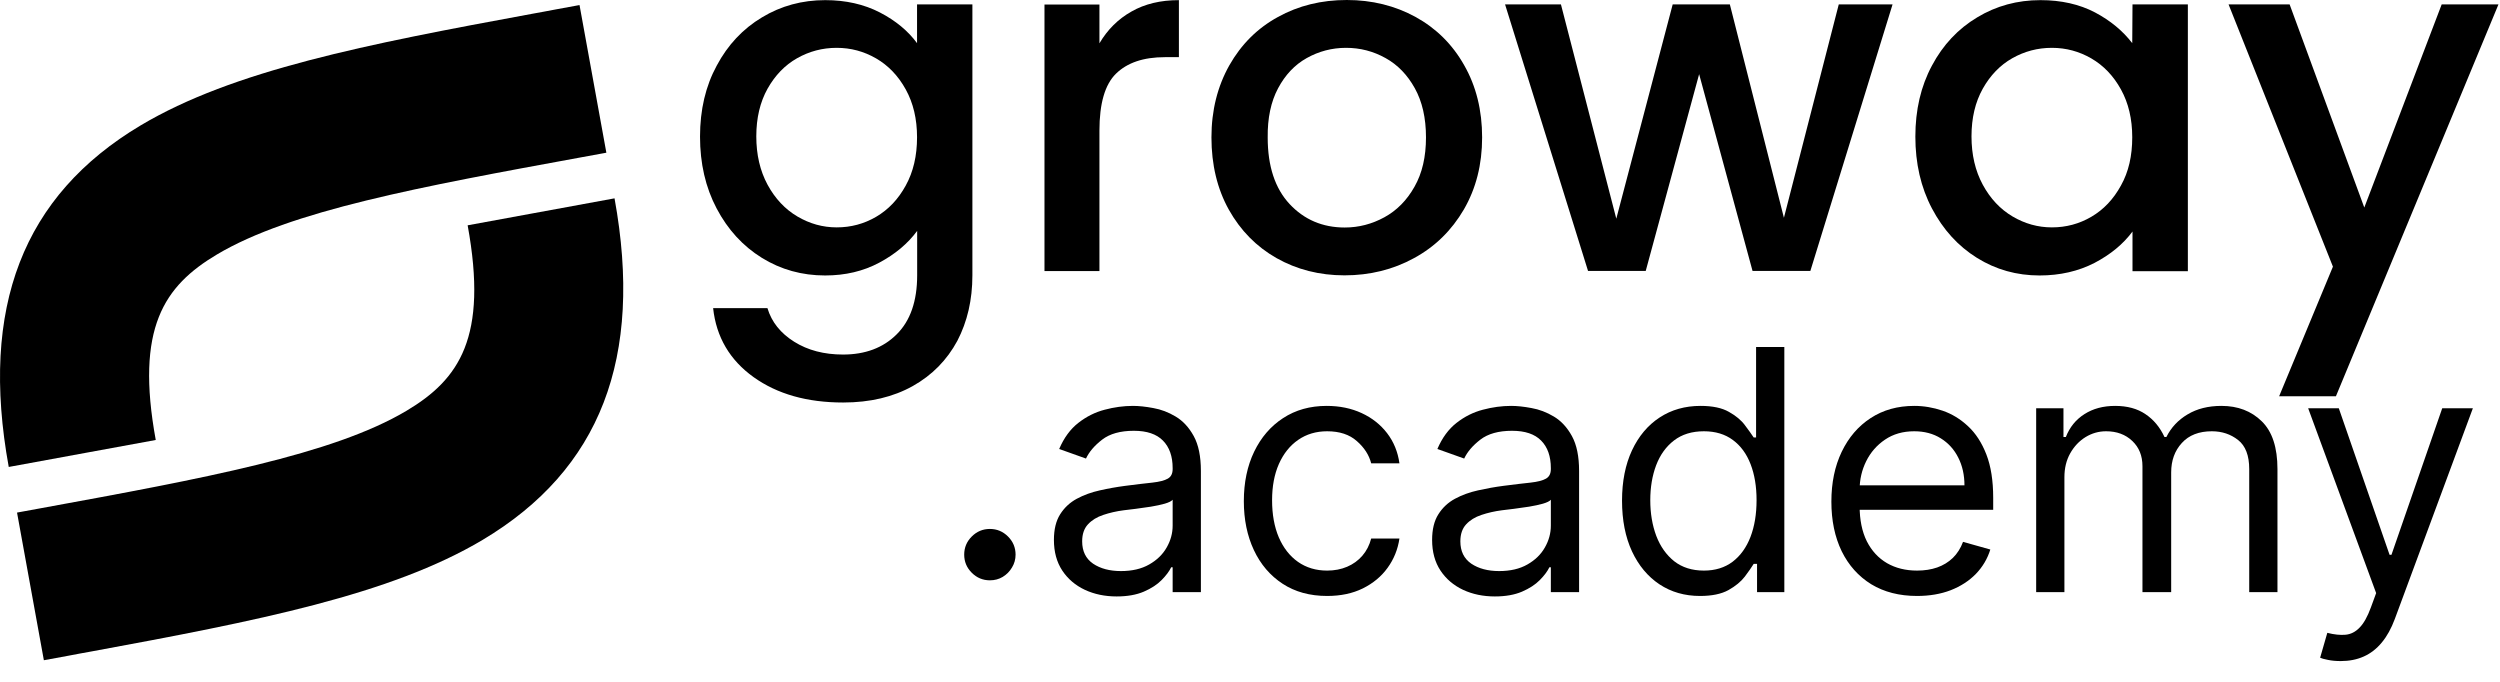
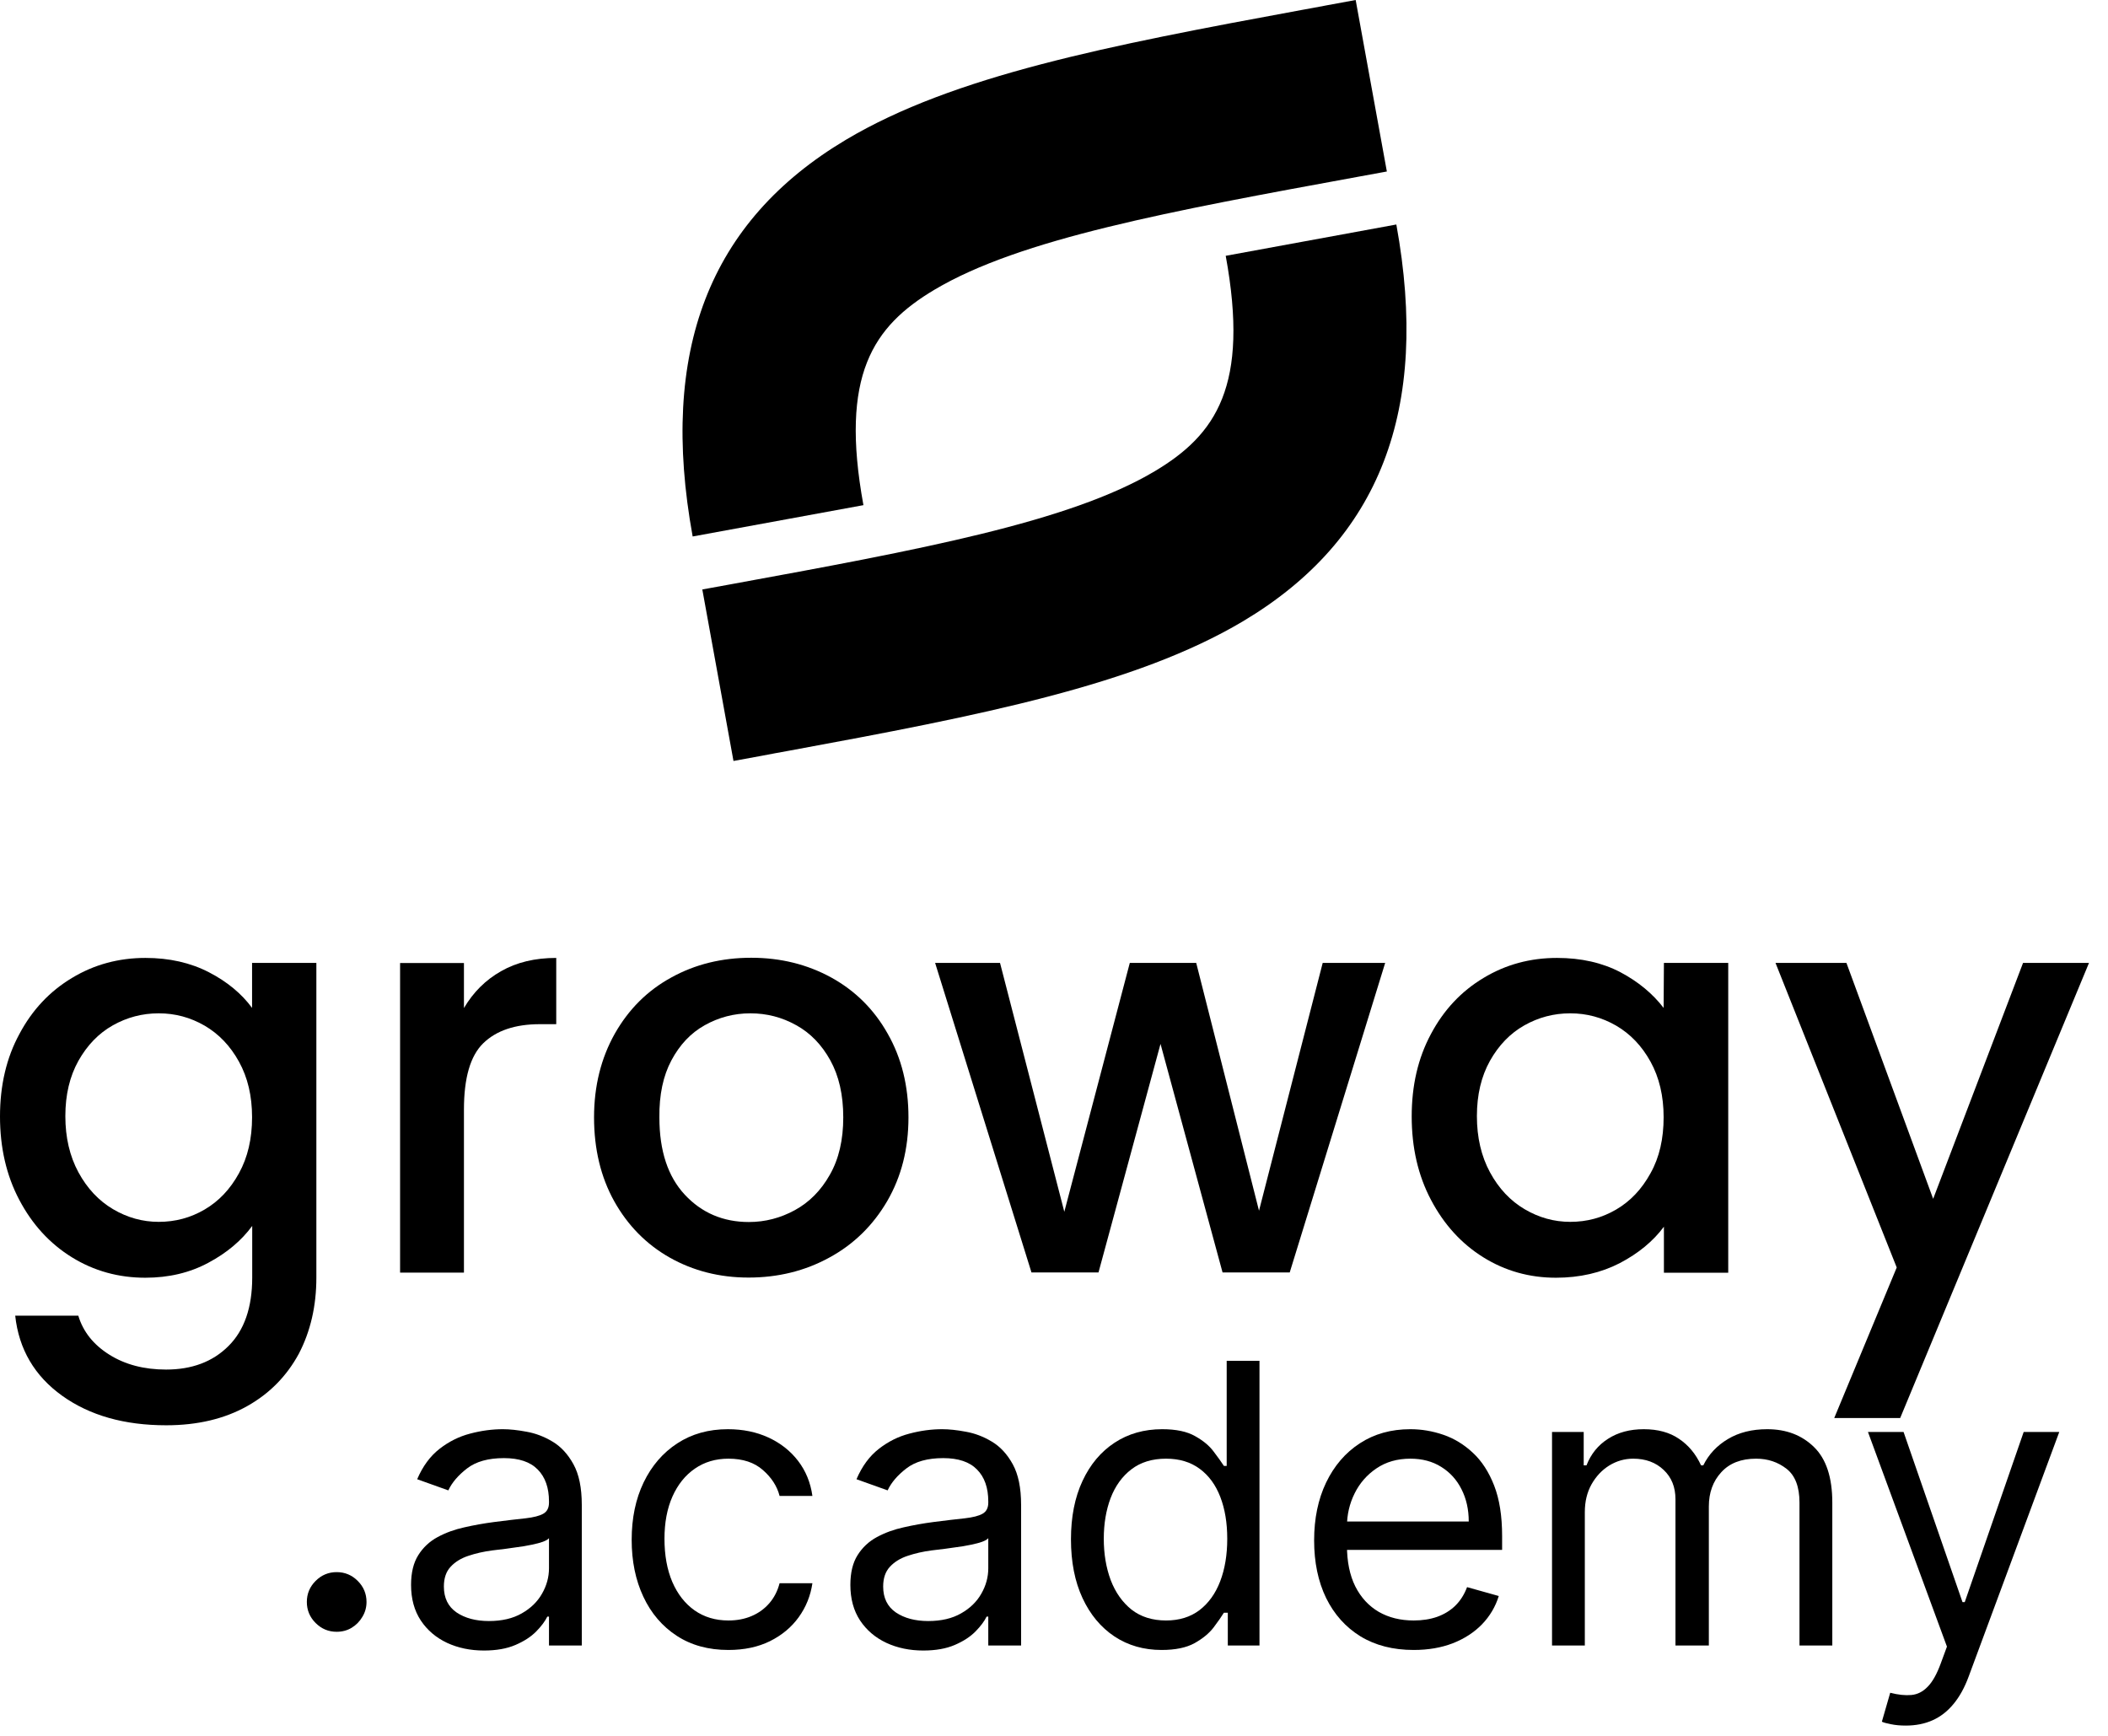
- <svg xmlns="http://www.w3.org/2000/svg" width="187" height="51" viewBox="0 0 187 51" fill="none">
-   <path d="M67.751 13.876C67.189 14.904 66.452 15.679 65.54 16.213C64.629 16.746 63.649 17.008 62.583 17.008C61.545 17.008 60.566 16.736 59.645 16.193C58.724 15.65 57.977 14.855 57.414 13.818C56.852 12.78 56.571 11.568 56.571 10.201C56.571 8.824 56.852 7.641 57.414 6.632C57.977 5.634 58.714 4.868 59.625 4.354C60.537 3.84 61.516 3.578 62.583 3.578C63.64 3.578 64.619 3.84 65.54 4.373C66.452 4.906 67.189 5.672 67.751 6.691C68.314 7.709 68.595 8.901 68.595 10.269C68.595 11.655 68.314 12.858 67.751 13.876ZM72.735 20.596V0.33H68.595V3.229C67.926 2.317 66.995 1.542 65.812 0.931C64.629 0.32 63.261 0.01 61.729 0.01C60.003 0.01 58.423 0.436 56.997 1.299C55.572 2.152 54.438 3.355 53.613 4.906C52.779 6.438 52.362 8.213 52.362 10.22C52.362 12.218 52.77 14.012 53.604 15.592C54.438 17.173 55.562 18.404 56.988 19.287C58.413 20.169 59.994 20.605 61.72 20.605C63.232 20.605 64.58 20.285 65.773 19.645C66.956 19.015 67.906 18.22 68.604 17.27V20.596C68.604 22.525 68.091 23.999 67.072 25.008C66.054 26.026 64.706 26.52 63.058 26.52C61.642 26.52 60.42 26.2 59.402 25.56C58.384 24.92 57.715 24.087 57.405 23.049H53.342C53.575 25.211 54.593 26.937 56.367 28.208C58.142 29.478 60.372 30.108 63.068 30.108C65.085 30.108 66.82 29.691 68.275 28.877C69.729 28.062 70.835 26.928 71.61 25.492C72.357 24.057 72.735 22.428 72.735 20.596Z" fill="black" />
-   <path d="M82.238 9.774C82.238 7.748 82.645 6.322 83.479 5.508C84.313 4.693 85.525 4.276 87.135 4.276H88.182V0.01C86.815 0.01 85.632 0.291 84.633 0.863C83.634 1.425 82.839 2.22 82.238 3.239V0.339H78.127V20.276H82.238V9.774Z" fill="black" />
-   <path d="M95.6 6.603C96.133 5.605 96.841 4.848 97.743 4.344C98.645 3.84 99.624 3.578 100.681 3.578C101.738 3.578 102.717 3.83 103.639 4.344C104.55 4.848 105.277 5.605 105.83 6.603C106.383 7.602 106.664 8.824 106.664 10.278C106.664 11.723 106.383 12.955 105.801 13.973C105.229 14.991 104.473 15.748 103.551 16.252C102.63 16.756 101.641 17.018 100.584 17.018C98.926 17.018 97.549 16.426 96.463 15.263C95.377 14.099 94.824 12.441 94.824 10.288C94.805 8.834 95.067 7.602 95.6 6.603ZM95.484 19.306C96.996 20.16 98.693 20.596 100.565 20.596C102.456 20.596 104.201 20.169 105.772 19.306C107.343 18.453 108.584 17.231 109.496 15.67C110.407 14.099 110.863 12.305 110.863 10.278C110.863 8.252 110.417 6.448 109.525 4.887C108.642 3.316 107.42 2.114 105.888 1.27C104.347 0.427 102.63 0 100.739 0C98.849 0 97.132 0.417 95.59 1.27C94.049 2.114 92.846 3.316 91.954 4.887C91.072 6.458 90.616 8.252 90.616 10.278C90.616 12.325 91.052 14.128 91.915 15.68C92.788 17.241 93.981 18.453 95.484 19.306Z" fill="black" />
-   <path d="M123.1 20.266L127.095 5.546L131.09 20.266H135.415L141.563 0.33H137.539L133.437 16.29L129.393 0.33H125.117L120.899 16.358L116.758 0.33H112.579L118.785 20.266H123.1Z" fill="black" />
-   <path d="M158.648 13.876C158.086 14.904 157.349 15.679 156.437 16.213C155.526 16.746 154.547 17.008 153.48 17.008C152.442 17.008 151.463 16.736 150.542 16.193C149.621 15.65 148.874 14.855 148.312 13.818C147.749 12.78 147.468 11.568 147.468 10.201C147.468 8.824 147.749 7.641 148.312 6.632C148.874 5.634 149.611 4.868 150.522 4.354C151.434 3.84 152.413 3.578 153.48 3.578C154.537 3.578 155.516 3.84 156.437 4.373C157.349 4.906 158.086 5.672 158.648 6.691C159.211 7.709 159.492 8.901 159.492 10.269C159.492 11.655 159.22 12.858 158.648 13.876ZM159.492 3.229C158.794 2.317 157.863 1.542 156.709 0.931C155.545 0.32 154.178 0.01 152.627 0.01C150.901 0.01 149.32 0.436 147.895 1.299C146.469 2.152 145.335 3.355 144.51 4.906C143.677 6.458 143.269 8.223 143.269 10.22C143.269 12.218 143.677 14.012 144.51 15.592C145.344 17.173 146.46 18.404 147.875 19.287C149.291 20.169 150.852 20.605 152.559 20.605C154.091 20.605 155.468 20.285 156.67 19.665C157.873 19.035 158.823 18.249 159.511 17.318V20.285H163.652V0.33H159.511L159.492 3.229Z" fill="black" />
-   <path d="M182.638 0.33L176.849 15.524L171.264 0.33H166.697L174.503 19.946L170.478 29.643H174.726L186.885 0.33H182.638Z" fill="black" />
-   <path d="M6.801 48.736C6.229 48.842 5.657 48.939 5.075 49.056L3.281 49.385L1.274 38.341L3.078 38.011C15.267 35.781 24.895 34.006 30.403 30.729C34.359 28.372 36.512 25.231 34.98 16.853L45.967 14.836C48.139 26.772 44.91 35.131 36.095 40.387C29.181 44.498 19.281 46.437 6.801 48.736Z" fill="black" />
-   <path d="M39.828 1.028C40.401 0.921 40.973 0.824 41.554 0.708L43.348 0.378L45.356 11.423L43.552 11.753C31.363 13.983 21.734 15.757 16.227 19.035C12.27 21.391 10.118 24.533 11.65 32.911L0.654 34.928C-1.518 22.991 1.711 14.633 10.525 9.377C17.448 5.256 27.349 3.326 39.828 1.028Z" fill="black" />
-   <path d="M83.524 44.614C82.653 44.614 81.862 44.45 81.152 44.121C80.441 43.787 79.877 43.307 79.46 42.68C79.042 42.047 78.833 41.283 78.833 40.388C78.833 39.6 78.988 38.962 79.298 38.472C79.609 37.977 80.024 37.589 80.543 37.308C81.062 37.028 81.635 36.819 82.262 36.681C82.894 36.538 83.53 36.425 84.169 36.341C85.004 36.234 85.682 36.153 86.201 36.099C86.726 36.04 87.108 35.941 87.347 35.804C87.592 35.667 87.714 35.428 87.714 35.088V35.016C87.714 34.133 87.472 33.446 86.989 32.957C86.511 32.468 85.786 32.223 84.814 32.223C83.805 32.223 83.014 32.444 82.441 32.885C81.868 33.327 81.465 33.799 81.232 34.3L79.227 33.584C79.585 32.748 80.062 32.097 80.659 31.632C81.262 31.16 81.919 30.832 82.629 30.647C83.345 30.456 84.049 30.361 84.742 30.361C85.183 30.361 85.691 30.414 86.264 30.522C86.843 30.623 87.401 30.835 87.938 31.157C88.481 31.48 88.932 31.966 89.29 32.617C89.648 33.267 89.827 34.139 89.827 35.231V44.291H87.714V42.429H87.607C87.463 42.728 87.225 43.047 86.891 43.387C86.556 43.727 86.112 44.017 85.557 44.256C85.001 44.494 84.324 44.614 83.524 44.614ZM83.847 42.716C84.682 42.716 85.386 42.552 85.959 42.223C86.538 41.895 86.974 41.471 87.267 40.952C87.565 40.433 87.714 39.887 87.714 39.314V37.38C87.625 37.487 87.428 37.586 87.123 37.675C86.825 37.759 86.479 37.833 86.085 37.899C85.697 37.959 85.318 38.013 84.948 38.06C84.584 38.102 84.288 38.138 84.061 38.168C83.512 38.239 82.999 38.356 82.522 38.517C82.05 38.672 81.668 38.908 81.376 39.224C81.089 39.535 80.946 39.958 80.946 40.495C80.946 41.23 81.217 41.785 81.76 42.161C82.31 42.531 83.005 42.716 83.847 42.716Z" fill="black" />
-   <path d="M99.27 44.578C97.981 44.578 96.871 44.274 95.94 43.665C95.009 43.056 94.292 42.217 93.791 41.149C93.29 40.081 93.039 38.86 93.039 37.487C93.039 36.091 93.296 34.858 93.809 33.79C94.328 32.715 95.05 31.877 95.976 31.274C96.907 30.665 97.993 30.361 99.234 30.361C100.201 30.361 101.073 30.54 101.849 30.898C102.625 31.256 103.26 31.757 103.756 32.402C104.251 33.047 104.558 33.799 104.678 34.658H102.565C102.404 34.031 102.046 33.476 101.491 32.993C100.941 32.503 100.201 32.259 99.27 32.259C98.447 32.259 97.724 32.474 97.104 32.903C96.489 33.327 96.008 33.927 95.662 34.703C95.322 35.473 95.152 36.377 95.152 37.416C95.152 38.478 95.319 39.403 95.653 40.191C95.993 40.979 96.471 41.591 97.086 42.026C97.707 42.462 98.435 42.68 99.27 42.68C99.819 42.68 100.318 42.584 100.765 42.393C101.213 42.202 101.592 41.928 101.902 41.57C102.213 41.212 102.434 40.782 102.565 40.281H104.678C104.558 41.092 104.263 41.823 103.791 42.474C103.326 43.119 102.708 43.632 101.938 44.014C101.174 44.39 100.285 44.578 99.27 44.578Z" fill="black" />
-   <path d="M111.813 44.614C110.942 44.614 110.151 44.45 109.441 44.121C108.731 43.787 108.166 43.307 107.749 42.68C107.331 42.047 107.122 41.283 107.122 40.388C107.122 39.6 107.277 38.962 107.588 38.472C107.898 37.977 108.313 37.589 108.832 37.308C109.351 37.028 109.924 36.819 110.551 36.681C111.184 36.538 111.819 36.425 112.458 36.341C113.294 36.234 113.971 36.153 114.49 36.099C115.016 36.04 115.397 35.941 115.636 35.804C115.881 35.667 116.003 35.428 116.003 35.088V35.016C116.003 34.133 115.762 33.446 115.278 32.957C114.801 32.468 114.075 32.223 113.103 32.223C112.094 32.223 111.303 32.444 110.73 32.885C110.157 33.327 109.754 33.799 109.521 34.3L107.516 33.584C107.874 32.748 108.352 32.097 108.948 31.632C109.551 31.16 110.208 30.832 110.918 30.647C111.634 30.456 112.339 30.361 113.031 30.361C113.473 30.361 113.98 30.414 114.553 30.522C115.132 30.623 115.69 30.835 116.227 31.157C116.77 31.48 117.221 31.966 117.579 32.617C117.937 33.267 118.116 34.139 118.116 35.231V44.291H116.003V42.429H115.896C115.753 42.728 115.514 43.047 115.18 43.387C114.845 43.727 114.401 44.017 113.846 44.256C113.291 44.494 112.613 44.614 111.813 44.614ZM112.136 42.716C112.971 42.716 113.676 42.552 114.249 42.223C114.827 41.895 115.263 41.471 115.556 40.952C115.854 40.433 116.003 39.887 116.003 39.314V37.38C115.914 37.487 115.717 37.586 115.412 37.675C115.114 37.759 114.768 37.833 114.374 37.899C113.986 37.959 113.607 38.013 113.237 38.06C112.873 38.102 112.577 38.138 112.351 38.168C111.801 38.239 111.288 38.356 110.811 38.517C110.339 38.672 109.957 38.908 109.665 39.224C109.378 39.535 109.235 39.958 109.235 40.495C109.235 41.23 109.506 41.785 110.05 42.161C110.599 42.531 111.294 42.716 112.136 42.716Z" fill="black" />
-   <path d="M127.165 44.578C126.019 44.578 125.008 44.288 124.13 43.709C123.253 43.125 122.567 42.301 122.071 41.239C121.576 40.17 121.328 38.908 121.328 37.451C121.328 36.007 121.576 34.754 122.071 33.691C122.567 32.629 123.256 31.808 124.139 31.229C125.023 30.65 126.043 30.361 127.201 30.361C128.097 30.361 128.804 30.51 129.323 30.808C129.848 31.101 130.248 31.435 130.523 31.811C130.803 32.181 131.021 32.486 131.176 32.724H131.355V25.956H133.468V44.291H131.427V42.179H131.176C131.021 42.429 130.8 42.746 130.514 43.128C130.227 43.504 129.818 43.841 129.287 44.139C128.756 44.432 128.049 44.578 127.165 44.578ZM127.452 42.68C128.299 42.68 129.016 42.459 129.601 42.017C130.186 41.57 130.63 40.952 130.935 40.164C131.239 39.37 131.391 38.454 131.391 37.416C131.391 36.389 131.242 35.491 130.944 34.721C130.645 33.945 130.203 33.342 129.619 32.912C129.034 32.477 128.311 32.259 127.452 32.259C126.557 32.259 125.811 32.489 125.214 32.948C124.623 33.402 124.178 34.019 123.88 34.801C123.587 35.577 123.441 36.449 123.441 37.416C123.441 38.394 123.59 39.284 123.889 40.084C124.193 40.877 124.641 41.51 125.232 41.982C125.828 42.447 126.569 42.68 127.452 42.68Z" fill="black" />
-   <path d="M143.397 44.578C142.072 44.578 140.929 44.285 139.968 43.701C139.013 43.11 138.276 42.286 137.757 41.23C137.243 40.167 136.987 38.932 136.987 37.523C136.987 36.114 137.243 34.873 137.757 33.799C138.276 32.718 138.998 31.877 139.923 31.274C140.854 30.665 141.941 30.361 143.182 30.361C143.898 30.361 144.606 30.48 145.304 30.719C146.002 30.957 146.638 31.346 147.211 31.883C147.784 32.414 148.241 33.118 148.581 33.996C148.921 34.873 149.091 35.953 149.091 37.236V38.132H138.491V36.305H146.942C146.942 35.529 146.787 34.837 146.477 34.228C146.173 33.62 145.737 33.139 145.17 32.787C144.609 32.435 143.946 32.259 143.182 32.259C142.341 32.259 141.612 32.468 140.998 32.885C140.389 33.297 139.92 33.834 139.592 34.497C139.264 35.159 139.1 35.87 139.1 36.628V37.845C139.1 38.884 139.279 39.764 139.637 40.486C140.001 41.203 140.505 41.749 141.15 42.125C141.795 42.495 142.544 42.68 143.397 42.68C143.952 42.68 144.454 42.602 144.901 42.447C145.355 42.286 145.746 42.047 146.074 41.731C146.402 41.409 146.656 41.009 146.835 40.531L148.876 41.104C148.661 41.797 148.3 42.405 147.793 42.931C147.286 43.45 146.659 43.856 145.913 44.148C145.167 44.435 144.328 44.578 143.397 44.578Z" fill="black" />
-   <path d="M152.305 44.291V30.54H154.347V32.688H154.526C154.812 31.954 155.275 31.384 155.913 30.978C156.552 30.567 157.319 30.361 158.214 30.361C159.121 30.361 159.877 30.567 160.479 30.978C161.088 31.384 161.563 31.954 161.903 32.688H162.046C162.398 31.978 162.926 31.414 163.631 30.996C164.335 30.573 165.18 30.361 166.164 30.361C167.394 30.361 168.4 30.746 169.182 31.516C169.964 32.28 170.354 33.47 170.354 35.088V44.291H168.242V35.088C168.242 34.073 167.964 33.348 167.409 32.912C166.854 32.477 166.2 32.259 165.448 32.259C164.481 32.259 163.732 32.551 163.201 33.136C162.67 33.715 162.404 34.449 162.404 35.339V44.291H160.256V34.873C160.256 34.091 160.002 33.461 159.495 32.984C158.987 32.5 158.334 32.259 157.534 32.259C156.985 32.259 156.471 32.405 155.994 32.697C155.522 32.99 155.14 33.396 154.848 33.915C154.561 34.428 154.418 35.022 154.418 35.697V44.291H152.305Z" fill="black" />
-   <path d="M175.086 49.448C174.728 49.448 174.409 49.419 174.128 49.359C173.848 49.305 173.654 49.251 173.546 49.198L174.083 47.336C174.597 47.467 175.05 47.514 175.444 47.479C175.838 47.443 176.187 47.267 176.492 46.95C176.802 46.64 177.086 46.136 177.342 45.437L177.736 44.363L172.651 30.54H174.943L178.739 41.498H178.882L182.678 30.54H184.97L179.133 46.297C178.87 47.007 178.545 47.595 178.157 48.061C177.769 48.532 177.318 48.881 176.805 49.108C176.298 49.335 175.725 49.448 175.086 49.448Z" fill="black" />
-   <path d="M74.043 43.408C73.517 43.408 73.065 43.219 72.688 42.842C72.31 42.465 72.122 42.013 72.122 41.486C72.122 40.96 72.31 40.508 72.688 40.131C73.065 39.754 73.517 39.565 74.043 39.565C74.57 39.565 75.022 39.754 75.399 40.131C75.776 40.508 75.965 40.96 75.965 41.486C75.965 41.835 75.876 42.155 75.698 42.447C75.527 42.739 75.296 42.974 75.004 43.152C74.719 43.322 74.399 43.408 74.043 43.408Z" fill="black" />
+ <svg xmlns="http://www.w3.org/2000/svg" width="102" height="84" viewBox="0 0 102 84" fill="none">
+   <path d="M11.563 56.774C11.141 57.546 10.587 58.129 9.902 58.53C9.217 58.931 8.481 59.127 7.68 59.127C6.9 59.127 6.164 58.923 5.472 58.515C4.78 58.107 4.219 57.51 3.796 56.73C3.373 55.95 3.162 55.04 3.162 54.012C3.162 52.978 3.373 52.089 3.796 51.331C4.219 50.581 4.772 50.005 5.457 49.619C6.142 49.233 6.878 49.036 7.68 49.036C8.474 49.036 9.21 49.233 9.902 49.633C10.587 50.034 11.141 50.61 11.563 51.375C11.986 52.14 12.197 53.036 12.197 54.063C12.197 55.105 11.986 56.009 11.563 56.774ZM15.308 61.823V46.595H12.197V48.774C11.694 48.089 10.995 47.506 10.106 47.047C9.217 46.588 8.19 46.355 7.038 46.355C5.742 46.355 4.554 46.675 3.483 47.324C2.412 47.965 1.559 48.868 0.94 50.034C0.313 51.185 0 52.519 0 54.027C0 55.528 0.306 56.876 0.933 58.063C1.559 59.251 2.404 60.176 3.476 60.84C4.547 61.503 5.734 61.831 7.031 61.831C8.168 61.831 9.181 61.59 10.077 61.109C10.966 60.636 11.68 60.038 12.204 59.324V61.823C12.204 63.273 11.818 64.381 11.053 65.138C10.288 65.903 9.275 66.275 8.037 66.275C6.973 66.275 6.055 66.035 5.29 65.554C4.525 65.073 4.022 64.446 3.789 63.667H0.736C0.911 65.291 1.676 66.588 3.009 67.543C4.343 68.497 6.018 68.971 8.044 68.971C9.559 68.971 10.864 68.658 11.957 68.046C13.05 67.434 13.88 66.581 14.463 65.503C15.024 64.424 15.308 63.2 15.308 61.823Z" fill="black" />
+   <path d="M22.449 53.692C22.449 52.169 22.755 51.098 23.381 50.486C24.008 49.874 24.919 49.561 26.128 49.561H26.915V46.355C25.888 46.355 24.999 46.566 24.248 46.996C23.498 47.418 22.9 48.016 22.449 48.781V46.602H19.359V61.583H22.449V53.692Z" fill="black" />
+   <path d="M32.489 51.309C32.89 50.559 33.422 49.99 34.099 49.612C34.777 49.233 35.513 49.036 36.307 49.036C37.101 49.036 37.837 49.225 38.529 49.612C39.214 49.99 39.761 50.559 40.176 51.309C40.591 52.06 40.803 52.978 40.803 54.071C40.803 55.156 40.591 56.082 40.154 56.847C39.724 57.612 39.156 58.18 38.464 58.559C37.772 58.938 37.028 59.135 36.234 59.135C34.988 59.135 33.953 58.69 33.138 57.816C32.321 56.941 31.906 55.696 31.906 54.078C31.892 52.985 32.088 52.06 32.489 51.309ZM32.402 60.854C33.538 61.495 34.813 61.823 36.219 61.823C37.64 61.823 38.952 61.503 40.132 60.854C41.313 60.213 42.245 59.295 42.93 58.122C43.615 56.941 43.958 55.593 43.958 54.071C43.958 52.548 43.622 51.193 42.952 50.02C42.289 48.839 41.371 47.936 40.22 47.302C39.061 46.668 37.772 46.347 36.351 46.347C34.93 46.347 33.64 46.661 32.482 47.302C31.323 47.936 30.42 48.839 29.749 50.02C29.086 51.2 28.744 52.548 28.744 54.071C28.744 55.608 29.072 56.963 29.72 58.129C30.376 59.302 31.272 60.213 32.402 60.854Z" fill="black" />
+   <path d="M53.153 61.575L56.154 50.515L59.156 61.575H62.406L67.025 46.595H64.002L60.92 58.588L57.881 46.595H54.668L51.499 58.639L48.388 46.595H45.247L49.91 61.575H53.153Z" fill="black" />
+   <path d="M79.864 56.774C79.441 57.546 78.888 58.129 78.203 58.53C77.518 58.931 76.782 59.127 75.98 59.127C75.201 59.127 74.465 58.923 73.773 58.515C73.08 58.107 72.519 57.51 72.097 56.73C71.674 55.95 71.463 55.04 71.463 54.012C71.463 52.978 71.674 52.089 72.097 51.331C72.519 50.581 73.073 50.005 73.758 49.619C74.443 49.233 75.179 49.036 75.98 49.036C76.775 49.036 77.51 49.233 78.203 49.633C78.888 50.034 79.441 50.61 79.864 51.375C80.286 52.14 80.498 53.036 80.498 54.063C80.498 55.105 80.294 56.009 79.864 56.774ZM80.498 48.774C79.973 48.089 79.274 47.506 78.407 47.047C77.532 46.588 76.505 46.355 75.339 46.355C74.042 46.355 72.855 46.675 71.783 47.324C70.712 47.965 69.86 48.868 69.241 50.034C68.614 51.2 68.308 52.526 68.308 54.027C68.308 55.528 68.614 56.876 69.241 58.063C69.867 59.251 70.705 60.176 71.769 60.84C72.833 61.503 74.006 61.831 75.288 61.831C76.439 61.831 77.474 61.59 78.377 61.124C79.281 60.65 79.995 60.06 80.512 59.361V61.59H83.624V46.595H80.512L80.498 48.774Z" fill="black" />
+   <path d="M97.89 46.595L93.54 58.013L89.343 46.595H85.911L91.777 61.335L88.753 68.621H91.944L101.081 46.595H97.89Z" fill="black" />
+   <path d="M38.136 36.336C37.706 36.416 37.276 36.489 36.839 36.577L35.491 36.824L33.983 28.525L35.338 28.278C44.497 26.602 51.732 25.268 55.87 22.806C58.843 21.035 60.461 18.674 59.309 12.379L67.565 10.864C69.197 19.833 66.77 26.114 60.147 30.063C54.952 33.152 47.513 34.609 38.136 36.336Z" fill="black" />
+   <path d="M62.953 0.488C63.383 0.408 63.812 0.335 64.249 0.248L65.597 0L67.106 8.299L65.751 8.547C56.592 10.223 49.357 11.556 45.218 14.019C42.245 15.789 40.628 18.15 41.779 24.445L33.516 25.961C31.884 16.991 34.311 10.711 40.934 6.762C46.136 3.665 53.575 2.215 62.953 0.488Z" fill="black" />
+   <path d="M23.415 79.871C22.76 79.871 22.166 79.747 21.632 79.5C21.099 79.249 20.675 78.888 20.361 78.417C20.047 77.942 19.89 77.368 19.89 76.695C19.89 76.103 20.007 75.623 20.24 75.255C20.473 74.883 20.785 74.592 21.175 74.381C21.565 74.17 21.996 74.013 22.467 73.91C22.942 73.802 23.42 73.717 23.899 73.654C24.527 73.574 25.036 73.513 25.427 73.473C25.821 73.428 26.108 73.354 26.288 73.251C26.472 73.148 26.564 72.968 26.564 72.713V72.659C26.564 71.995 26.382 71.479 26.019 71.112C25.66 70.744 25.115 70.56 24.384 70.56C23.626 70.56 23.032 70.726 22.601 71.058C22.171 71.39 21.868 71.744 21.693 72.121L20.186 71.582C20.455 70.954 20.814 70.466 21.262 70.116C21.715 69.762 22.209 69.515 22.742 69.376C23.281 69.232 23.81 69.161 24.33 69.161C24.662 69.161 25.043 69.201 25.474 69.282C25.909 69.358 26.328 69.517 26.732 69.759C27.14 70.001 27.478 70.367 27.747 70.856C28.017 71.345 28.151 71.999 28.151 72.82V79.628H26.564V78.229H26.483C26.375 78.453 26.196 78.693 25.945 78.949C25.694 79.204 25.359 79.422 24.942 79.601C24.525 79.781 24.016 79.871 23.415 79.871ZM23.657 78.444C24.285 78.444 24.814 78.321 25.245 78.074C25.68 77.828 26.007 77.509 26.227 77.119C26.451 76.729 26.564 76.318 26.564 75.888V74.435C26.496 74.516 26.348 74.59 26.119 74.657C25.895 74.72 25.635 74.776 25.339 74.825C25.048 74.87 24.763 74.91 24.485 74.946C24.211 74.978 23.989 75.004 23.819 75.027C23.406 75.081 23.02 75.168 22.662 75.289C22.307 75.406 22.02 75.583 21.801 75.821C21.585 76.054 21.478 76.372 21.478 76.776C21.478 77.328 21.682 77.745 22.09 78.027C22.503 78.305 23.025 78.444 23.657 78.444Z" fill="black" />
+   <path d="M35.247 79.844C34.278 79.844 33.444 79.615 32.744 79.157C32.045 78.7 31.506 78.07 31.13 77.267C30.753 76.464 30.565 75.547 30.565 74.516C30.565 73.466 30.757 72.54 31.143 71.737C31.533 70.93 32.076 70.3 32.771 69.847C33.471 69.389 34.287 69.161 35.22 69.161C35.946 69.161 36.601 69.295 37.184 69.564C37.767 69.833 38.245 70.21 38.617 70.694C38.989 71.179 39.22 71.744 39.31 72.39H37.722C37.601 71.919 37.332 71.502 36.915 71.138C36.502 70.771 35.946 70.587 35.247 70.587C34.628 70.587 34.085 70.748 33.619 71.071C33.157 71.39 32.796 71.84 32.536 72.423C32.28 73.002 32.152 73.681 32.152 74.462C32.152 75.26 32.278 75.955 32.529 76.547C32.785 77.139 33.143 77.599 33.605 77.926C34.072 78.254 34.619 78.417 35.247 78.417C35.659 78.417 36.034 78.346 36.37 78.202C36.707 78.059 36.991 77.852 37.225 77.583C37.458 77.314 37.624 76.991 37.722 76.614H39.31C39.22 77.224 38.998 77.774 38.644 78.263C38.294 78.747 37.83 79.133 37.252 79.42C36.677 79.702 36.009 79.844 35.247 79.844Z" fill="black" />
+   <path d="M44.672 79.871C44.017 79.871 43.423 79.747 42.889 79.5C42.355 79.249 41.931 78.888 41.617 78.417C41.304 77.942 41.147 77.368 41.147 76.695C41.147 76.103 41.263 75.623 41.496 75.255C41.73 74.883 42.041 74.592 42.431 74.381C42.822 74.17 43.252 74.013 43.723 73.91C44.199 73.802 44.676 73.717 45.156 73.654C45.784 73.574 46.293 73.513 46.683 73.473C47.078 73.428 47.365 73.354 47.544 73.251C47.728 73.148 47.82 72.968 47.82 72.713V72.659C47.82 71.995 47.639 71.479 47.275 71.112C46.916 70.744 46.371 70.56 45.64 70.56C44.883 70.56 44.288 70.726 43.858 71.058C43.427 71.39 43.124 71.744 42.95 72.121L41.443 71.582C41.712 70.954 42.071 70.466 42.519 70.116C42.972 69.762 43.465 69.515 43.999 69.376C44.537 69.232 45.066 69.161 45.587 69.161C45.919 69.161 46.3 69.201 46.73 69.282C47.165 69.358 47.585 69.517 47.988 69.759C48.396 70.001 48.735 70.367 49.004 70.856C49.273 71.345 49.408 71.999 49.408 72.82V79.628H47.82V78.229H47.739C47.632 78.453 47.452 78.693 47.201 78.949C46.95 79.204 46.616 79.422 46.199 79.601C45.782 79.781 45.273 79.871 44.672 79.871ZM44.914 78.444C45.542 78.444 46.071 78.321 46.502 78.074C46.937 77.828 47.264 77.509 47.484 77.119C47.708 76.729 47.82 76.318 47.82 75.888V74.435C47.753 74.516 47.605 74.59 47.376 74.657C47.152 74.72 46.892 74.776 46.596 74.825C46.304 74.87 46.019 74.91 45.741 74.946C45.468 74.978 45.246 75.004 45.075 75.027C44.663 75.081 44.277 75.168 43.918 75.289C43.564 75.406 43.277 75.583 43.057 75.821C42.842 76.054 42.734 76.372 42.734 76.776C42.734 77.328 42.938 77.745 43.346 78.027C43.759 78.305 44.282 78.444 44.914 78.444Z" fill="black" />
+   <path d="M56.207 79.844C55.346 79.844 54.586 79.626 53.927 79.191C53.267 78.751 52.752 78.133 52.38 77.334C52.007 76.531 51.821 75.583 51.821 74.489C51.821 73.403 52.007 72.462 52.38 71.663C52.752 70.865 53.27 70.248 53.934 69.813C54.597 69.378 55.364 69.161 56.234 69.161C56.907 69.161 57.438 69.273 57.829 69.497C58.223 69.717 58.524 69.968 58.73 70.25C58.941 70.528 59.105 70.757 59.221 70.937H59.356V65.851H60.943V79.628H59.41V78.041H59.221C59.105 78.229 58.939 78.467 58.723 78.754C58.508 79.036 58.201 79.29 57.802 79.514C57.403 79.734 56.871 79.844 56.207 79.844ZM56.423 78.417C57.059 78.417 57.598 78.251 58.037 77.919C58.477 77.583 58.811 77.119 59.039 76.527C59.268 75.93 59.383 75.242 59.383 74.462C59.383 73.69 59.27 73.015 59.046 72.437C58.822 71.854 58.49 71.401 58.051 71.078C57.611 70.751 57.068 70.587 56.423 70.587C55.75 70.587 55.189 70.76 54.741 71.105C54.297 71.446 53.963 71.91 53.738 72.497C53.519 73.08 53.409 73.735 53.409 74.462C53.409 75.197 53.521 75.865 53.745 76.466C53.974 77.063 54.31 77.538 54.754 77.893C55.203 78.242 55.759 78.417 56.423 78.417Z" fill="black" />
+   <path d="M68.404 79.844C67.408 79.844 66.549 79.624 65.827 79.184C65.11 78.74 64.556 78.121 64.166 77.328C63.78 76.529 63.587 75.601 63.587 74.542C63.587 73.484 63.78 72.551 64.166 71.744C64.556 70.932 65.099 70.3 65.794 69.847C66.493 69.389 67.31 69.161 68.243 69.161C68.781 69.161 69.312 69.25 69.837 69.43C70.362 69.609 70.839 69.901 71.27 70.304C71.7 70.703 72.043 71.233 72.299 71.892C72.555 72.551 72.683 73.363 72.683 74.327V75H64.717V73.627H71.068C71.068 73.044 70.951 72.524 70.718 72.067C70.489 71.609 70.162 71.248 69.736 70.984C69.314 70.719 68.817 70.587 68.243 70.587C67.61 70.587 67.063 70.744 66.601 71.058C66.144 71.367 65.791 71.771 65.545 72.269C65.298 72.766 65.175 73.3 65.175 73.87V74.785C65.175 75.565 65.309 76.227 65.579 76.769C65.852 77.307 66.231 77.718 66.715 78C67.2 78.278 67.763 78.417 68.404 78.417C68.821 78.417 69.198 78.359 69.534 78.242C69.875 78.121 70.169 77.942 70.415 77.704C70.662 77.462 70.853 77.162 70.987 76.803L72.521 77.233C72.36 77.754 72.088 78.211 71.707 78.606C71.326 78.996 70.855 79.301 70.294 79.521C69.734 79.736 69.104 79.844 68.404 79.844Z" fill="black" />
+   <path d="M75.098 79.628V69.295H76.631V70.91H76.766C76.981 70.358 77.329 69.93 77.809 69.625C78.289 69.315 78.865 69.161 79.538 69.161C80.219 69.161 80.787 69.315 81.24 69.625C81.697 69.93 82.054 70.358 82.309 70.91H82.417C82.681 70.376 83.078 69.952 83.608 69.638C84.137 69.32 84.771 69.161 85.511 69.161C86.435 69.161 87.191 69.45 87.778 70.028C88.366 70.603 88.66 71.497 88.66 72.713V79.628H87.072V72.713C87.072 71.95 86.864 71.405 86.447 71.078C86.029 70.751 85.538 70.587 84.973 70.587C84.247 70.587 83.684 70.806 83.285 71.246C82.885 71.681 82.686 72.233 82.686 72.901V79.628H81.071V72.551C81.071 71.964 80.881 71.49 80.5 71.132C80.118 70.768 79.627 70.587 79.026 70.587C78.614 70.587 78.228 70.697 77.869 70.916C77.515 71.136 77.228 71.441 77.008 71.831C76.793 72.217 76.685 72.663 76.685 73.17V79.628H75.098Z" fill="black" />
+   <path d="M92.215 83.503C91.946 83.503 91.706 83.481 91.495 83.436C91.285 83.396 91.139 83.355 91.058 83.315L91.462 81.915C91.847 82.014 92.188 82.05 92.484 82.023C92.78 81.996 93.043 81.864 93.271 81.626C93.505 81.393 93.718 81.014 93.91 80.489L94.207 79.682L90.385 69.295H92.108L94.96 77.529H95.068L97.92 69.295H99.642L95.256 81.135C95.059 81.669 94.814 82.111 94.523 82.46C94.231 82.815 93.892 83.077 93.507 83.248C93.126 83.418 92.695 83.503 92.215 83.503Z" fill="black" />
+   <path d="M16.291 78.964C15.895 78.964 15.556 78.823 15.272 78.539C14.989 78.256 14.847 77.916 14.847 77.52C14.847 77.125 14.989 76.785 15.272 76.502C15.556 76.218 15.895 76.077 16.291 76.077C16.687 76.077 17.026 76.218 17.31 76.502C17.593 76.785 17.735 77.125 17.735 77.52C17.735 77.782 17.668 78.023 17.534 78.242C17.406 78.462 17.232 78.638 17.013 78.772C16.799 78.9 16.558 78.964 16.291 78.964Z" fill="black" />
</svg>
